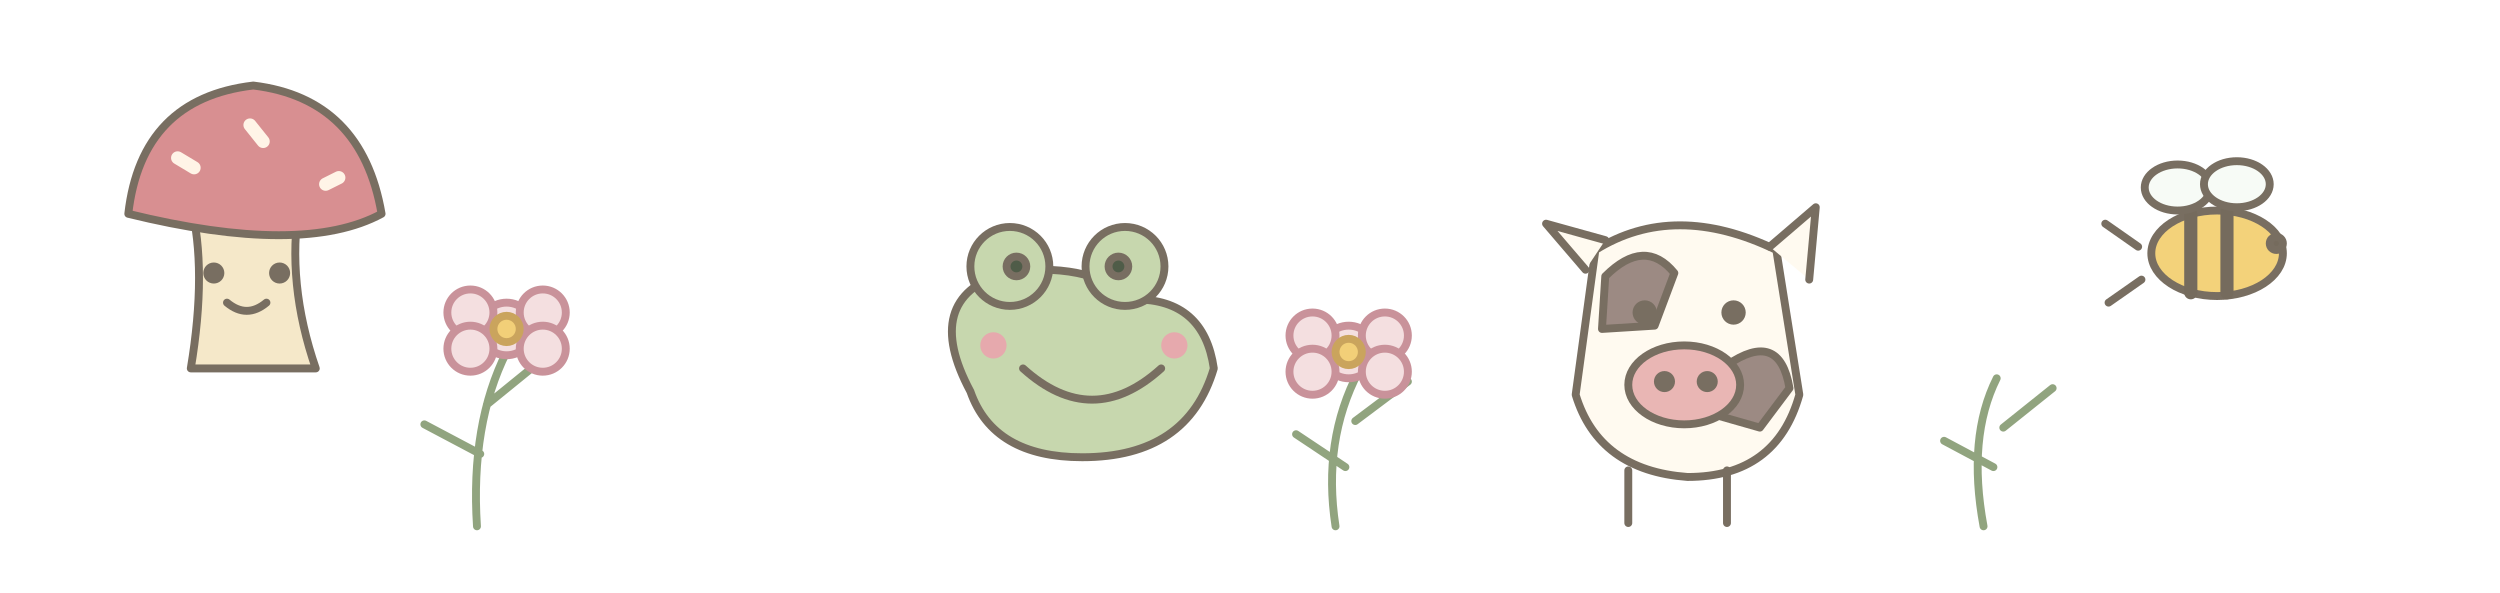
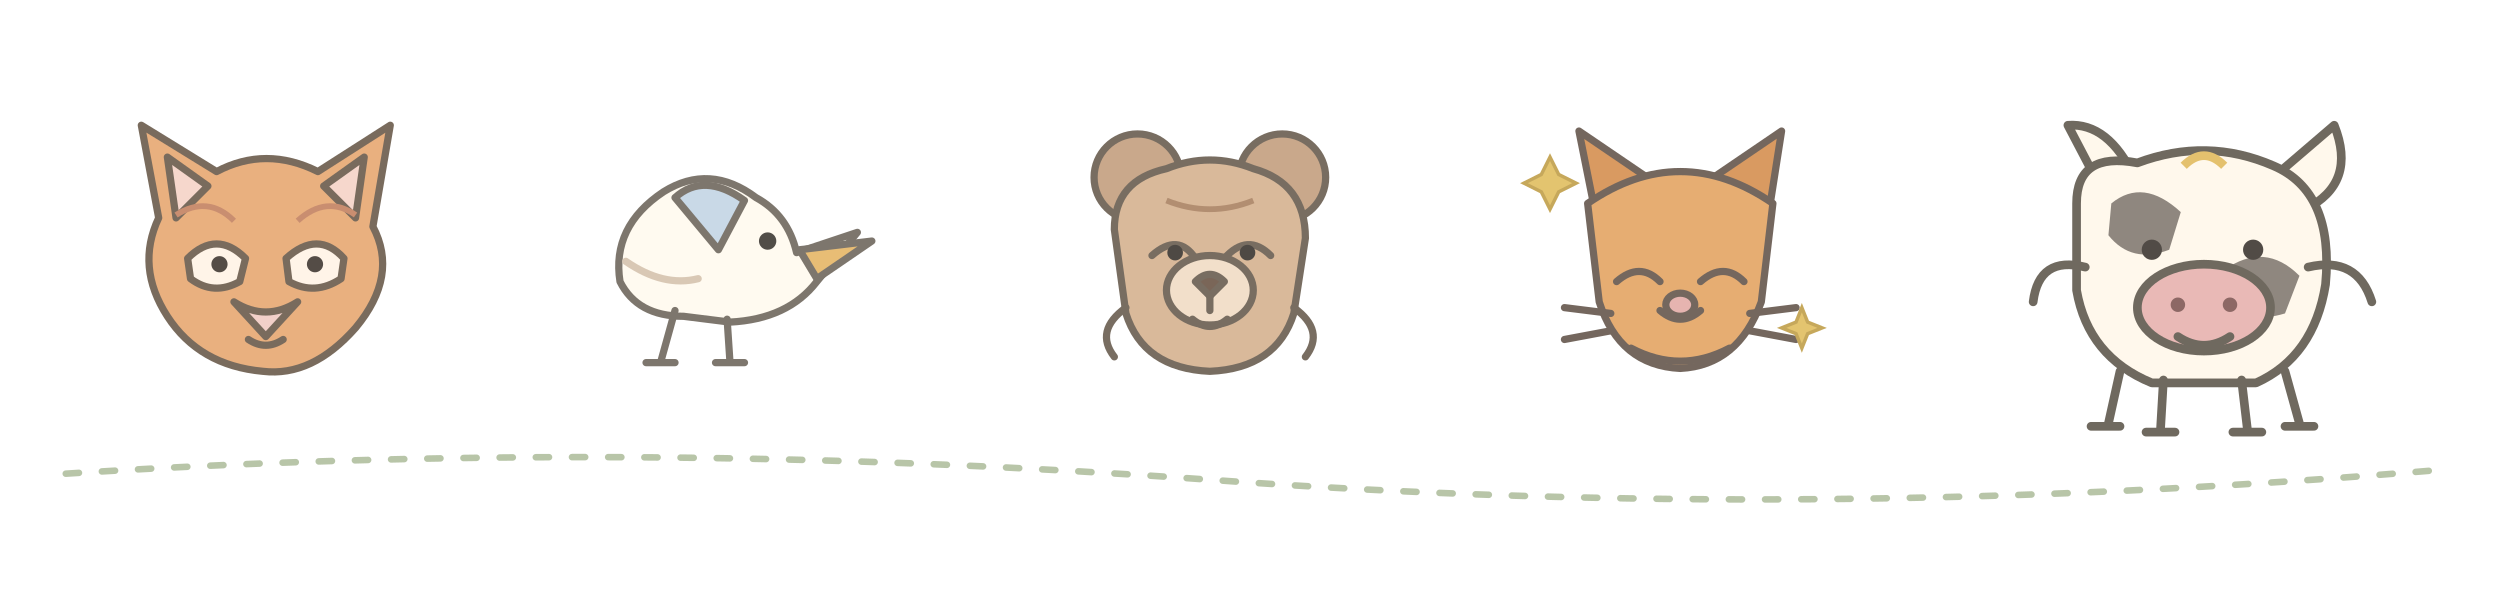
- <svg xmlns="http://www.w3.org/2000/svg" viewBox="0 0 760 180" fill="none">
-   <g stroke="#786e61" stroke-width="2.4" stroke-linecap="round" stroke-linejoin="round">
-     <path d="M58 112 Q63 82 58 62 Q77 54 91 62 Q87 86 96 112Z" fill="#f5e8c9" />
-     <path d="M39 65 Q43 30 77 26 Q110 30 116 65 Q92 78 39 65Z" fill="#d88f91" />
-     <path d="M54 48l5 3m17-13 4 5m19 13 4-2" stroke="#fff4e7" stroke-width="4" />
-     <circle cx="65" cy="83" r="2" fill="#786e61" />
-     <circle cx="85" cy="83" r="2" fill="#786e61" />
-     <path d="M69 92q6 5 12 0" />
-     <path d="M295 119 Q280 91 305 83 Q330 79 345 91 Q366 91 369 112 Q361 139 329 139 Q302 139 295 119Z" fill="#c7d7ae" />
-     <circle cx="307" cy="81" r="12" fill="#c7d7ae" />
-     <circle cx="342" cy="81" r="12" fill="#c7d7ae" />
-     <circle cx="309" cy="81" r="3" fill="#4f5c48" />
-     <circle cx="340" cy="81" r="3" fill="#4f5c48" />
-     <path d="M311 112q21 19 42 0" />
-     <circle cx="302" cy="105" r="4" fill="#e6a9ad" stroke="none" />
-     <circle cx="357" cy="105" r="4" fill="#e6a9ad" stroke="none" />
-     <path d="M485 76 Q509 61 540 76 L547 120 Q540 145 513 145 Q486 143 479 120Z" fill="#fffaf0" />
-     <path d="M488 84 Q500 72 509 83 L503 99 L487 100Z" fill="#9c8a83" />
-     <path d="M525 111 Q541 100 544 118 L535 130 L521 126Z" fill="#9c8a83" />
-     <path d="M482 82 L470 68 L488 73 M538 75 L552 63 L550 85" fill="#fffaf0" />
-     <ellipse cx="512" cy="117" rx="17" ry="12" fill="#e9b6b4" />
-     <circle cx="506" cy="116" r="2" fill="#786e61" />
-     <circle cx="519" cy="116" r="2" fill="#786e61" />
-     <circle cx="500" cy="95" r="2.5" fill="#786e61" />
-     <circle cx="527" cy="95" r="2.5" fill="#786e61" />
-     <path d="M495 143v16m30-16v16" />
-     <ellipse cx="674" cy="77" rx="20" ry="13" fill="#f3d27a" />
-     <path d="M666 65v24m11-25v25" stroke="#756b5d" stroke-width="4" />
-     <ellipse cx="662" cy="57" rx="10" ry="7" fill="#f7fbf6" />
-     <ellipse cx="680" cy="56" rx="10" ry="7" fill="#f7fbf6" />
-     <circle cx="692" cy="74" r="2" fill="#756b5d" />
-     <path d="M650 75l-10-7m11 17-10 7" />
-     <path d="M145 160q-2-31 9-53m-8 31-17-9m19-6 16-13M406 160q-4-26 7-47m-4 29-15-10m18-4 16-12M603 160q-5-27 4-45m-1 27-15-8m18-4 15-12" stroke="#91a47f" />
-     <g fill="#f4dfe0" stroke="#c9929a">
-       <circle cx="154" cy="100" r="8" />
-       <circle cx="143" cy="95" r="7" />
-       <circle cx="165" cy="95" r="7" />
-       <circle cx="143" cy="106" r="7" />
-       <circle cx="165" cy="106" r="7" />
-       <circle cx="154" cy="100" r="4" fill="#f2cf78" stroke="#caa45d" />
-       <circle cx="410" cy="107" r="8" />
-       <circle cx="399" cy="102" r="7" />
-       <circle cx="421" cy="102" r="7" />
-       <circle cx="399" cy="113" r="7" />
-       <circle cx="421" cy="113" r="7" />
-       <circle cx="410" cy="107" r="4" fill="#f2cf78" stroke="#caa45d" />
+ <svg xmlns="http://www.w3.org/2000/svg" viewBox="0 0 760 180">
+   <g>
+     <g transform="translate(28 24) scale(.88)">
+       <g stroke="#796b5d" stroke-width="2.5" stroke-linecap="round" stroke-linejoin="round">
+         <path d="M23 48 17 16 43 32Q60 23 78 32L103 16 97 51Q106 68 91 86Q76 103 59 101Q37 99 26 82Q15 65 23 48Z" fill="#e9b07f" />
+         <path d="M26 27 40 37 29 48Z M94 27 80 37 91 48Z" fill="#f6d7cc" />
+         <path d="M33 62Q43 52 53 62L51 70Q42 75 34 69Z M67 62Q78 52 87 62L86 69Q77 75 68 70Z" fill="#fff4e8" />
+         <circle cx="44" cy="64" r="2.8" fill="#544c46" stroke="none" />
+         <circle cx="77" cy="64" r="2.8" fill="#544c46" stroke="none" />
+         <path d="M49 77Q60 84 71 77L60 89Z" fill="#f2d0c9" />
+         <path d="M54 90Q60 94 66 90" fill="none" />
+       </g>
+       <path d="M29 47Q40 40 49 49M71 49Q81 40 91 47" fill="none" stroke="#c98e70" stroke-width="2" />
+     </g>
+     <g transform="translate(170 24) scale(.88)">
+       <g stroke="#7d766d" stroke-width="2.5" stroke-linecap="round" stroke-linejoin="round">
+         <path d="M21 70Q18 51 36 39Q52 29 68 41Q79 47 82 60L103 53 89 70Q79 83 59 84L43 82Q27 82 21 70Z" fill="#fffaf0" />
+         <path d="M40 41Q50 32 64 42L55 59Z" fill="#c9d9e7" />
+         <path d="M83 59 108 56 89 69Z" fill="#e8bd75" />
+         <circle cx="72" cy="56" r="3" fill="#514d48" stroke="none" />
+         <path d="M40 80 35 98M58 83 59 98M30 98 40 98M54 98 64 98" fill="none" />
+         <path d="M23 63Q36 72 48 69" fill="none" stroke="#d9c8b5" />
+       </g>
+     </g>
+     <g transform="translate(315 24) scale(.88)">
+       <g stroke="#786d61" stroke-width="2.5" stroke-linecap="round" stroke-linejoin="round">
+         <circle cx="35" cy="34" r="15" fill="#c9a88b" />
+         <circle cx="85" cy="34" r="15" fill="#c9a88b" />
+         <path d="M27 52Q27 35 45 31Q60 25 75 31Q93 36 93 55L89 81Q83 100 60 101Q37 100 31 81Z" fill="#d9b99a" />
+         <path d="M40 61Q49 53 55 62M65 62Q73 53 81 61" fill="none" />
+         <circle cx="48" cy="60" r="2.7" fill="#4e4944" stroke="none" />
+         <circle cx="73" cy="60" r="2.7" fill="#4e4944" stroke="none" />
+         <ellipse cx="60" cy="73" rx="15" ry="12" fill="#f2dfca" />
+         <path d="M55 70Q60 65 65 70L60 75Z" fill="#7a6658" />
+         <path d="M60 75V80M54 83Q60 88 66 83" fill="none" />
+         <path d="M31 79Q20 87 27 96M89 79Q100 87 93 96" fill="none" />
+       </g>
+       <path d="M45 42Q60 48 75 42" fill="none" stroke="#b28e71" stroke-width="2" />
+     </g>
+     <g transform="translate(458 24) scale(.88)">
+       <g stroke="#74675e" stroke-width="2.5" stroke-linecap="round" stroke-linejoin="round">
+         <path d="M31 48 25 18l25 17M70 35l25-17-5 32" fill="#d99a61" />
+         <path d="M28 43Q60 21 92 43L88 77Q80 99 60 100Q39 99 32 77Z" fill="#e6ad72" />
+         <path d="M38 70q8-7 15 0M67 70q8-7 15 0" fill="none" />
+         <path d="M53 80q7 6 14 0" fill="none" />
+         <ellipse cx="60" cy="78" rx="5" ry="4" fill="#e6b4b0" />
+         <path d="M36 81l-16-2m16 8-16 3m64-9 16-2m-16 8 16 3" fill="none" />
+         <path d="M43 93q17 9 34 0" fill="none" />
+       </g>
+       <path d="M15 27l3 6 6 3-6 3-3 6-3-6-6-3 6-3zM102 79l2 5 5 2-5 2-2 5-2-5-5-2 5-2z" fill="#e3c46f" stroke="#c6a85b" stroke-width="1.2" />
+     </g>
+     <g transform="translate(604 24) scale(.88)">
+       <g stroke="#6f695f" stroke-width="3" stroke-linecap="round" stroke-linejoin="round">
+         <path d="M39 37 28 16Q42 15 51 34M99 34 120 16Q128 36 110 45" fill="#fff8ec" />
+         <path d="M31 43Q31 25 52 29Q76 20 99 30Q120 39 117 71Q113 96 93 105L57 105Q35 96 31 73Z" fill="#fff8ec" />
+         <path d="M43 43Q54 34 67 46L63 59Q50 64 42 54Z M82 66Q96 56 108 68L103 81Q90 85 81 77Z" fill="#8f877f" stroke="none" />
+         <circle cx="57" cy="59" r="3.5" fill="#514b46" stroke="none" />
+         <circle cx="92" cy="59" r="3.5" fill="#514b46" stroke="none" />
+         <ellipse cx="75" cy="79" rx="23" ry="15" fill="#e9b9b6" />
+         <circle cx="66" cy="78" r="2.5" fill="#8d6865" stroke="none" />
+         <circle cx="84" cy="78" r="2.5" fill="#8d6865" stroke="none" />
+         <path d="M66 89Q75 95 84 89" fill="none" />
+         <path d="M46 101 42 119M61 104 60 121M88 104 90 121M103 101 108 119" fill="none" />
+         <path d="M36 120 46 120M55 122 65 122M85 122 95 122M103 120 113 120" fill="none" />
+         <path d="M34 65Q18 61 16 77M111 65Q128 61 133 77" fill="none" />
+       </g>
+       <path d="M68 30Q75 23 82 30" fill="none" stroke="#e4c16e" stroke-width="3" />
    </g>
  </g>
+   <path d="M20 144Q190 133 370 146T740 143" fill="none" stroke="#b8c5a8" stroke-width="2" stroke-dasharray="4 7" stroke-linecap="round" />
</svg>
